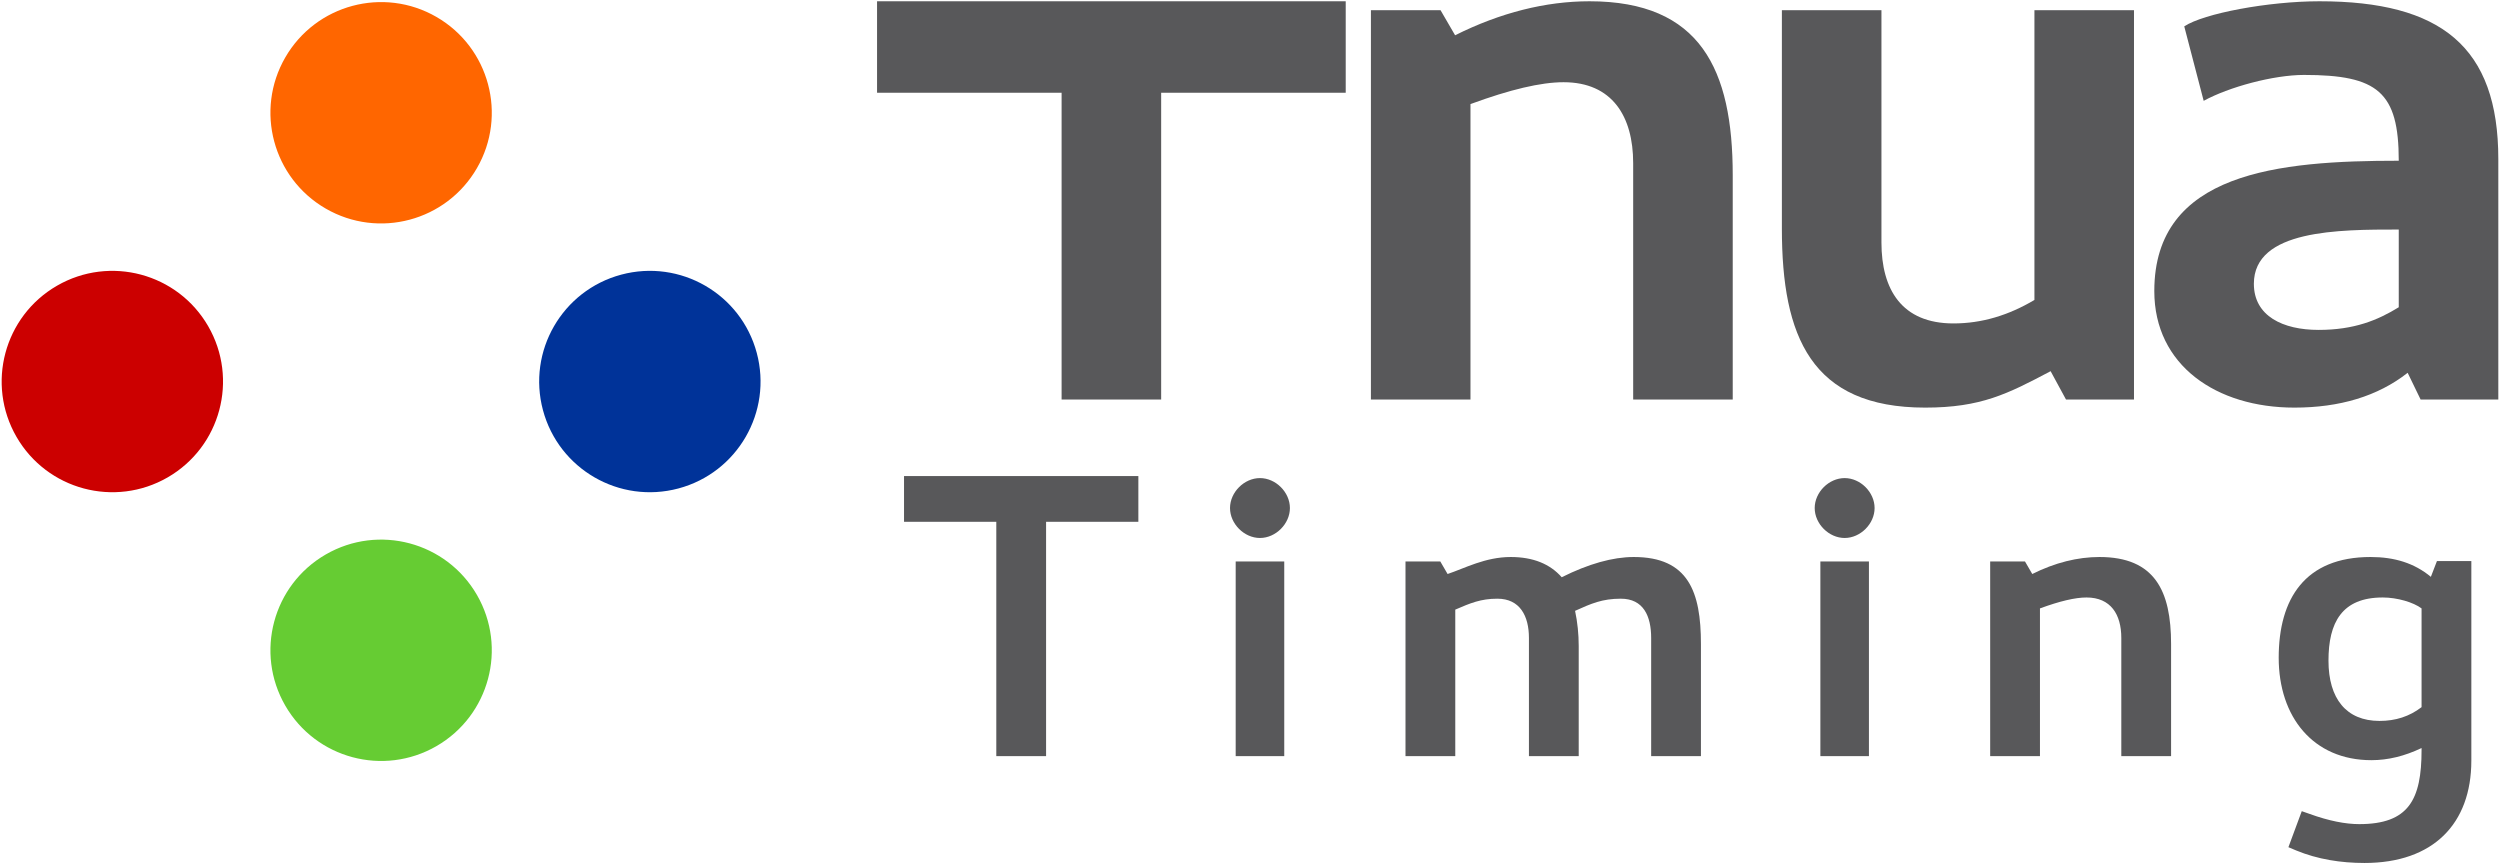
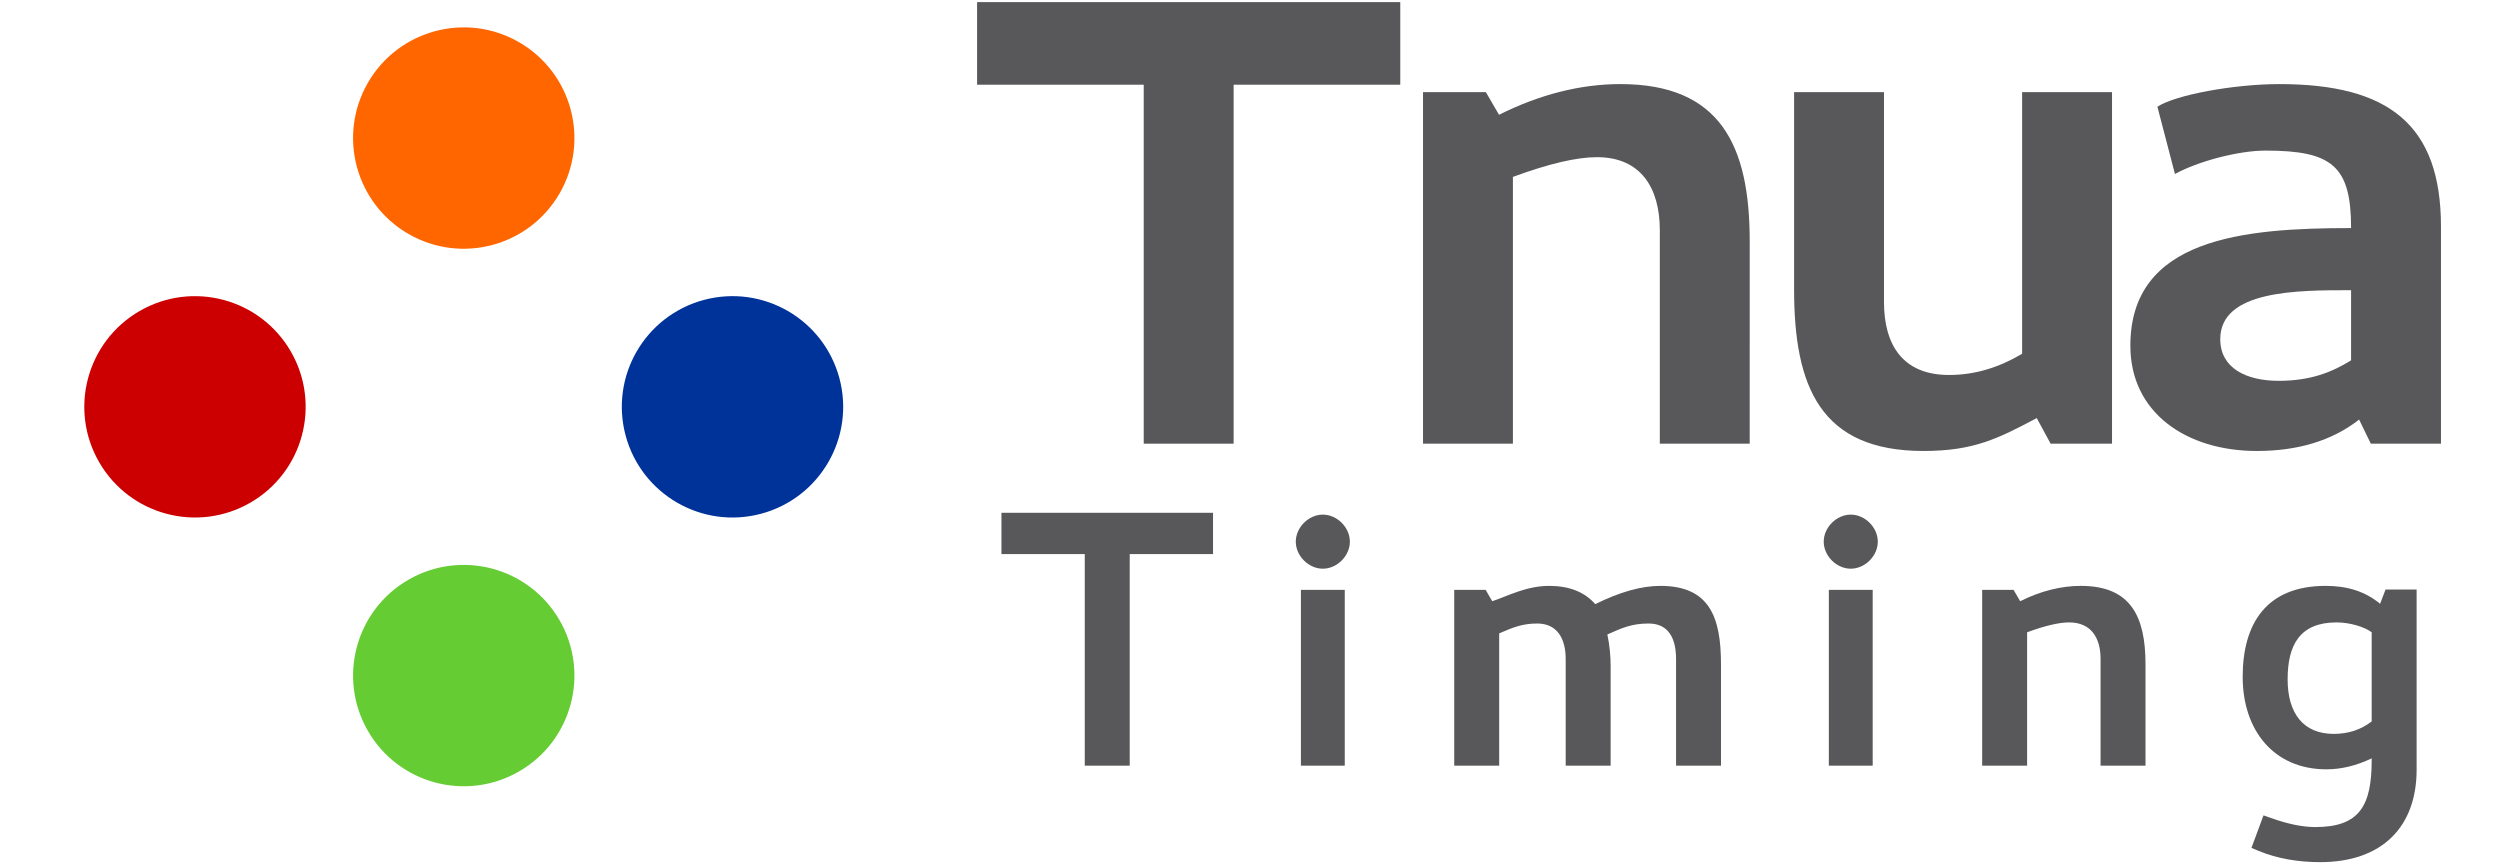
<svg xmlns="http://www.w3.org/2000/svg" viewBox="0 0 593 205" id="svg2" version="1.1" width="593" height="205">
  <defs id="defs16" />
-   <g transform="translate(-9.5005737e-7,-5e-6)" id="g1037">
-     <g transform="matrix(3.75,0,0,3.75,0.3985843,0.4999957)" style="fill-opacity:1;stroke:none" id="g4148">
-       <circle r="7" transform="rotate(29.99999)" style="fill:#ff6600" cx="24.285" cy="-5.938" id="circle4150" />
-       <circle r="7" transform="rotate(150)" style="fill:#cc0000" cx="5.938" cy="-24.285" id="circle4152" />
-       <circle r="7" transform="rotate(75)" style="fill:#003399" cx="33.794" cy="-33.391" id="circle4154" />
-       <circle r="7" transform="rotate(-29.99999)" style="fill:#66cc33" cx="0.285" cy="47.507" id="circle4156" />
-     </g>
-     <g id="g1018">
-       <g transform="translate(-303.5,-231.7)" id="g923">
-         <path id="path903" d="m 511.537,232.002 v 21.697 h 43.775 v 72.768 h 23.615 v -72.768 h 43.777 v -21.697 z" style="font-style:normal;font-variant:normal;font-weight:bold;font-stretch:normal;font-size:192px;line-height:1.25;font-family:Cantarell;-inkscape-font-specification:'Cantarell Bold';letter-spacing:-12px;word-spacing:0px;fill:#58585a;fill-opacity:1;stroke:none" />
-         <path d="m 714.505,273.282 c 0,-25.152 -7.68,-41.28 -33.984,-41.28 -10.368,0 -21.12,2.688 -31.872,8.064 l -3.456,-5.952 h -16.512 v 92.352 h 23.616 v -70.08 c 9.408,-3.456 16.704,-5.184 22.08,-5.184 11.52,0 16.512,8.064 16.512,19.2 v 56.064 h 23.616 z" style="font-style:normal;font-variant:normal;font-weight:bold;font-stretch:normal;font-size:192px;line-height:1.25;font-family:Cantarell;-inkscape-font-specification:'Cantarell Bold';letter-spacing:-12px;word-spacing:0px;fill:#58585a;fill-opacity:1;stroke:none" id="path905" />
-         <path d="m 760.147,328.386 c 13.248,0 19.584,-3.264 29.76,-8.64 l 3.648,6.72 h 16.128 v -92.352 h -23.616 v 68.736 c -6.144,3.648 -12.48,5.568 -19.2,5.568 -12.288,0 -17.088,-8.064 -17.088,-19.2 v -55.104 h -23.616 v 51.84 c 0,25.536 6.912,42.432 33.984,42.432 z" style="font-style:normal;font-variant:normal;font-weight:bold;font-stretch:normal;font-size:192px;line-height:1.25;font-family:Cantarell;-inkscape-font-specification:'Cantarell Bold';letter-spacing:-12px;word-spacing:0px;fill:#58585a;fill-opacity:1;stroke:none" id="path907" />
-         <path d="m 872.485,304.578 c -4.992,3.072 -10.56,5.376 -19.008,5.376 -8.448,0 -15.36,-3.264 -15.36,-10.944 0,-12.864 20.16,-12.864 34.368,-12.864 z m 0,-34.752 c -28.416,0 -57.984,2.688 -57.984,30.912 0,17.664 14.784,27.648 33.216,27.648 10.752,0 19.776,-2.688 26.88,-8.256 l 3.072,6.336 h 18.432 v -57.024 c 0,-26.688 -13.632,-37.44 -42.432,-37.44 -12.096,0 -27.456,2.88 -32.064,5.952 l 4.608,17.664 c 5.952,-3.264 16.512,-6.144 23.808,-6.144 17.472,0 22.464,4.032 22.464,20.352 z" style="font-style:normal;font-variant:normal;font-weight:bold;font-stretch:normal;font-size:192px;line-height:1.25;font-family:Cantarell;-inkscape-font-specification:'Cantarell Bold';letter-spacing:-12px;word-spacing:0px;fill:#58585a;fill-opacity:1;stroke:none" id="path909" />
-       </g>
-       <path d="m 214.435,112.922 v 10.848 h 21.888 v 55.584 h 11.808 v -55.584 h 21.888 v -10.848 z" style="font-style:normal;font-variant:normal;font-weight:bold;font-stretch:normal;font-size:96px;line-height:1.25;font-family:Cantarell;-inkscape-font-specification:'Cantarell Bold';letter-spacing:16px;word-spacing:0px;fill:#58585a;fill-opacity:1;stroke:none" id="path988" />
-       <path d="m 298.864,127.61 c 3.744,0 7.104,-3.36 7.104,-7.104 0,-3.744 -3.36,-7.104 -7.104,-7.104 -3.744,0 -7.104,3.36 -7.104,7.104 0,3.744 3.36,7.104 7.104,7.104 z m -5.76,5.568 v 46.176 h 11.52 v -46.176 z" style="font-style:normal;font-variant:normal;font-weight:bold;font-stretch:normal;font-size:96px;line-height:1.25;font-family:Cantarell;-inkscape-font-specification:'Cantarell Bold';letter-spacing:16px;word-spacing:0px;fill:#58585a;fill-opacity:1;stroke:none" id="path990" />
-       <path d="m 358.343,132.122 c -6.048,0 -10.944,2.688 -14.976,4.032 l -1.728,-2.976 h -8.256 v 46.176 h 11.808 v -34.752 c 3.552,-1.536 6.048,-2.592 9.984,-2.592 5.376,0 7.488,4.128 7.488,9.312 v 28.032 h 11.808 v -26.112 c 0,-2.784 -0.288,-5.664 -0.864,-8.352 3.84,-1.728 6.432,-2.88 10.848,-2.88 5.376,0 7.2,4.128 7.2,9.312 v 28.032 h 11.808 v -26.592 c 0,-12.384 -2.976,-20.64 -15.936,-20.64 -4.992,0 -10.752,1.632 -17.088,4.8 -2.784,-3.168 -6.816,-4.8 -12.096,-4.8 z" style="font-style:normal;font-variant:normal;font-weight:bold;font-stretch:normal;font-size:96px;line-height:1.25;font-family:Cantarell;-inkscape-font-specification:'Cantarell Bold';letter-spacing:16px;word-spacing:0px;fill:#58585a;fill-opacity:1;stroke:none" id="path992" />
-       <path d="m 437.551,127.61 c 3.744,0 7.104,-3.36 7.104,-7.104 0,-3.744 -3.36,-7.104 -7.104,-7.104 -3.744,0 -7.104,3.36 -7.104,7.104 0,3.744 3.36,7.104 7.104,7.104 z m -5.76,5.568 v 46.176 h 11.52 v -46.176 z" style="font-style:normal;font-variant:normal;font-weight:bold;font-stretch:normal;font-size:96px;line-height:1.25;font-family:Cantarell;-inkscape-font-specification:'Cantarell Bold';letter-spacing:16px;word-spacing:0px;fill:#58585a;fill-opacity:1;stroke:none" id="path994" />
-       <path d="m 514.982,152.762 c 0,-12.576 -3.84,-20.64 -16.992,-20.64 -5.184,0 -10.56,1.344 -15.936,4.032 l -1.728,-2.976 h -8.256 v 46.176 h 11.808 v -35.04 c 4.704,-1.728 8.352,-2.592 11.04,-2.592 5.76,0 8.256,4.032 8.256,9.6 v 28.032 h 11.808 z" style="font-style:normal;font-variant:normal;font-weight:bold;font-stretch:normal;font-size:96px;line-height:1.25;font-family:Cantarell;-inkscape-font-specification:'Cantarell Bold';letter-spacing:16px;word-spacing:0px;fill:#58585a;fill-opacity:1;stroke:none" id="path996" />
-       <path d="m 578.043,133.082 -1.44,3.744 c -3.936,-3.264 -8.64,-4.704 -14.304,-4.704 -15.552,0 -21.792,9.888 -21.792,23.904 0,14.016 8.16,24.288 21.984,24.288 3.936,0 7.872,-0.96 11.904,-2.88 v 0.48 c 0,11.808 -3.072,17.568 -14.784,17.568 -3.264,0 -7.2,-0.768 -11.712,-2.4 l -1.92,-0.672 -3.168,8.544 1.824,0.768 c 5.088,2.112 10.656,2.976 16.224,2.976 16.32,0 25.344,-9.312 25.344,-24.288 v -47.328 z m -3.648,11.232 v 23.424 c -2.88,2.208 -6.144,3.264 -9.984,3.264 -7.872,0 -12.096,-5.28 -12.096,-14.304 0,-9.024 3.168,-14.976 12.864,-14.976 3.456,0 7.296,1.152 9.216,2.592 z" style="font-style:normal;font-variant:normal;font-weight:bold;font-stretch:normal;font-size:96px;line-height:1.25;font-family:Cantarell;-inkscape-font-specification:'Cantarell Bold';letter-spacing:16px;word-spacing:0px;fill:#58585a;fill-opacity:1;stroke:none" id="path998" />
+   <g id="g4148" style="fill-opacity:1;stroke:none" transform="matrix(3.75,0,0,3.75,19.99999,6.499999)">
+     <circle id="circle4150" cy="-5.938" cx="24.285" style="fill:#ff6600" transform="rotate(29.99999)" r="7" />
+     <circle id="circle4152" cy="-24.285" cx="5.938" style="fill:#cc0000" transform="rotate(150)" r="7" />
+     <circle id="circle4154" cy="-33.391" cx="33.794" style="fill:#003399" transform="rotate(75)" r="7" />
+     <circle id="circle4156" cy="47.507" cx="0.285" style="fill:#66cc33" transform="rotate(-29.99999)" r="7" />
+   </g>
+   <g transform="matrix(1.569231,0,0,1.569231,209.2291,-1.853848)" id="g886">
+     <g transform="matrix(0.8851064,0,0,0.8851064,14.3617,13.83617)" id="g854">
+       <path style="font-style:normal;font-variant:normal;font-weight:bold;font-stretch:normal;font-size:192px;line-height:1.25;font-family:Cantarell;-inkscape-font-specification:'Cantarell Bold';letter-spacing:-12px;word-spacing:0px;fill:#58585a;fill-opacity:1;stroke:none;stroke-width:0.65" d="M 0,-13.938 V 0.168 h 28.457 v 29.342 17.963 14 h 15.354 v -14 V 29.51 0.168 H 72.27 V -13.938 Z" id="path903-8" />
+       <path d="m 131.947,26.898 c 0,-16.351 -4.993,-26.836 -22.093,-26.836 -6.74,0 -13.73,1.747 -20.72,5.242 L 86.888,1.435 H 76.154 V 61.472 h 15.352 V 15.914 c 6.116,-2.247 10.859,-3.37 14.354,-3.37 7.489,0 10.734,5.242 10.734,12.482 v 36.446 h 15.352 z" style="font-style:normal;font-variant:normal;font-weight:bold;font-stretch:normal;font-size:192px;line-height:1.25;font-family:Cantarell;-inkscape-font-specification:'Cantarell Bold';letter-spacing:-12px;word-spacing:0px;fill:#58585a;fill-opacity:1;stroke:none;stroke-width:0.65" id="path905-8" />
+       <path d="m 161.618,62.72 c 8.612,0 12.731,-2.122 19.347,-5.617 l 2.372,4.369 h 10.485 V 1.435 H 178.468 V 46.12 c -3.994,2.372 -8.113,3.62 -12.482,3.62 -7.988,0 -11.109,-5.242 -11.109,-12.482 V 1.435 H 139.526 V 35.136 c 0,16.601 4.493,27.584 22.093,27.584 z" style="font-style:normal;font-variant:normal;font-weight:bold;font-stretch:normal;font-size:192px;line-height:1.25;font-family:Cantarell;-inkscape-font-specification:'Cantarell Bold';letter-spacing:-12px;word-spacing:0px;fill:#58585a;fill-opacity:1;stroke:none;stroke-width:0.65" id="path907-4" />
+       <path d="m 234.648,47.243 c -3.245,1.997 -6.865,3.495 -12.357,3.495 -5.492,0 -9.985,-2.122 -9.985,-7.115 0,-8.363 13.106,-8.363 22.342,-8.363 z m 0,-22.592 c -18.473,0 -37.695,1.747 -37.695,20.095 0,11.483 9.611,17.974 21.593,17.974 6.99,0 12.856,-1.747 17.474,-5.367 l 1.997,4.119 H 250 V 24.402 C 250,7.052 241.138,0.063 222.416,0.063 c -7.863,0 -17.849,1.872 -20.844,3.869 l 2.996,11.483 c 3.869,-2.122 10.734,-3.994 15.477,-3.994 11.358,0 14.604,2.621 14.604,13.231 z" style="font-style:normal;font-variant:normal;font-weight:bold;font-stretch:normal;font-size:192px;line-height:1.25;font-family:Cantarell;-inkscape-font-specification:'Cantarell Bold';letter-spacing:-12px;word-spacing:0px;fill:#58585a;fill-opacity:1;stroke:none;stroke-width:0.65" id="path909-3" />
+       <path d="m 4.159,73.275 v 7.052 H 18.388 v 36.134 h 7.676 V 80.327 h 14.229 v -7.052 z" style="font-style:normal;font-variant:normal;font-weight:bold;font-stretch:normal;font-size:96px;line-height:1.25;font-family:Cantarell;-inkscape-font-specification:'Cantarell Bold';letter-spacing:16px;word-spacing:0px;fill:#58585a;fill-opacity:1;stroke:none;stroke-width:0.65" id="path1082" />
+       <path d="m 59.045,82.824 c 2.434,0 4.618,-2.184 4.618,-4.618 0,-2.434 -2.184,-4.618 -4.618,-4.618 -2.434,0 -4.618,2.184 -4.618,4.618 0,2.434 2.184,4.618 4.618,4.618 z m -3.744,3.62 v 30.018 h 7.489 V 86.443 Z" style="font-style:normal;font-variant:normal;font-weight:bold;font-stretch:normal;font-size:96px;line-height:1.25;font-family:Cantarell;-inkscape-font-specification:'Cantarell Bold';letter-spacing:16px;word-spacing:0px;fill:#58585a;fill-opacity:1;stroke:none;stroke-width:0.65" id="path1084" />
+       <path d="m 97.712,85.757 c -3.932,0 -7.115,1.747 -9.736,2.621 L 86.853,86.443 h -5.367 v 30.018 h 7.676 V 93.87 c 2.309,-0.999 3.932,-1.685 6.49,-1.685 3.495,0 4.868,2.684 4.868,6.054 v 18.223 h 7.676 V 99.487 c 0,-1.81 -0.187,-3.682 -0.562,-5.43 2.496,-1.123 4.181,-1.872 7.052,-1.872 3.495,0 4.681,2.684 4.681,6.054 v 18.223 h 7.676 V 99.175 c 0,-8.051 -1.935,-13.418 -10.36,-13.418 -3.245,0 -6.99,1.061 -11.109,3.12 -1.81,-2.059 -4.431,-3.12 -7.863,-3.12 z" style="font-style:normal;font-variant:normal;font-weight:bold;font-stretch:normal;font-size:96px;line-height:1.25;font-family:Cantarell;-inkscape-font-specification:'Cantarell Bold';letter-spacing:16px;word-spacing:0px;fill:#58585a;fill-opacity:1;stroke:none;stroke-width:0.65" id="path1086" />
+       <path d="m 149.204,82.824 c 2.434,0 4.618,-2.184 4.618,-4.618 0,-2.434 -2.184,-4.618 -4.618,-4.618 -2.434,0 -4.618,2.184 -4.618,4.618 0,2.434 2.184,4.618 4.618,4.618 z m -3.744,3.62 v 30.018 h 7.489 V 86.443 Z" style="font-style:normal;font-variant:normal;font-weight:bold;font-stretch:normal;font-size:96px;line-height:1.25;font-family:Cantarell;-inkscape-font-specification:'Cantarell Bold';letter-spacing:16px;word-spacing:0px;fill:#58585a;fill-opacity:1;stroke:none;stroke-width:0.65" id="path1088" />
+       <path d="m 199.541,99.175 c 0,-8.175 -2.496,-13.418 -11.046,-13.418 -3.37,0 -6.865,0.874 -10.36,2.621 l -1.123,-1.935 h -5.367 v 30.018 h 7.676 V 93.683 c 3.058,-1.123 5.43,-1.685 7.177,-1.685 3.744,0 5.367,2.621 5.367,6.241 v 18.223 h 7.676 z" style="font-style:normal;font-variant:normal;font-weight:bold;font-stretch:normal;font-size:96px;line-height:1.25;font-family:Cantarell;-inkscape-font-specification:'Cantarell Bold';letter-spacing:16px;word-spacing:0px;fill:#58585a;fill-opacity:1;stroke:none;stroke-width:0.65" id="path1090" />
+       <path d="m 240.536,86.381 -0.936,2.434 c -2.559,-2.122 -5.617,-3.058 -9.299,-3.058 -10.11,0 -14.167,6.428 -14.167,15.54 0,9.112 5.305,15.789 14.291,15.789 2.559,0 5.117,-0.624 7.739,-1.872 v 0.312 c 0,7.676 -1.997,11.421 -9.611,11.421 -2.122,0 -4.681,-0.499 -7.614,-1.56 l -1.248,-0.437 -2.059,5.554 1.186,0.499 c 3.308,1.373 6.927,1.935 10.547,1.935 10.609,0 16.476,-6.054 16.476,-15.789 V 86.381 Z m -2.372,7.302 V 108.91 c -1.872,1.435 -3.994,2.122 -6.49,2.122 -5.117,0 -7.863,-3.432 -7.863,-9.299 0,-5.866 2.059,-9.736 8.363,-9.736 2.247,0 4.743,0.749 5.991,1.685 z" style="font-style:normal;font-variant:normal;font-weight:bold;font-stretch:normal;font-size:96px;line-height:1.25;font-family:Cantarell;-inkscape-font-specification:'Cantarell Bold';letter-spacing:16px;word-spacing:0px;fill:#58585a;fill-opacity:1;stroke:none;stroke-width:0.65" id="path1092" />
    </g>
  </g>
</svg>
